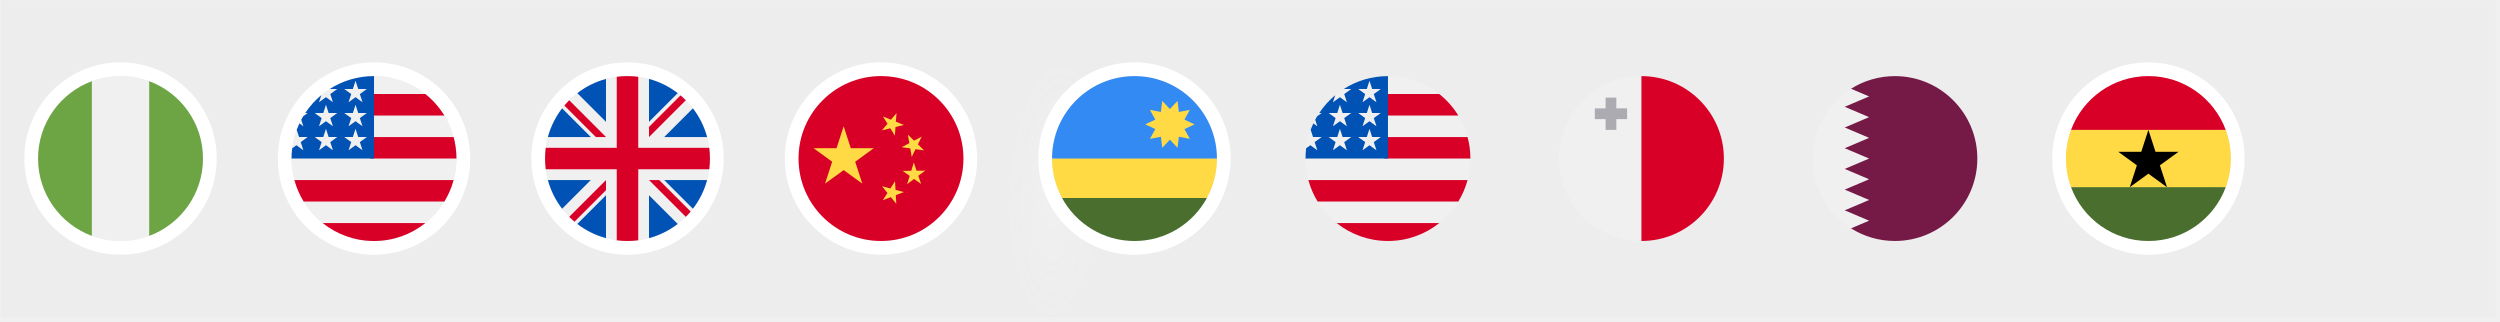
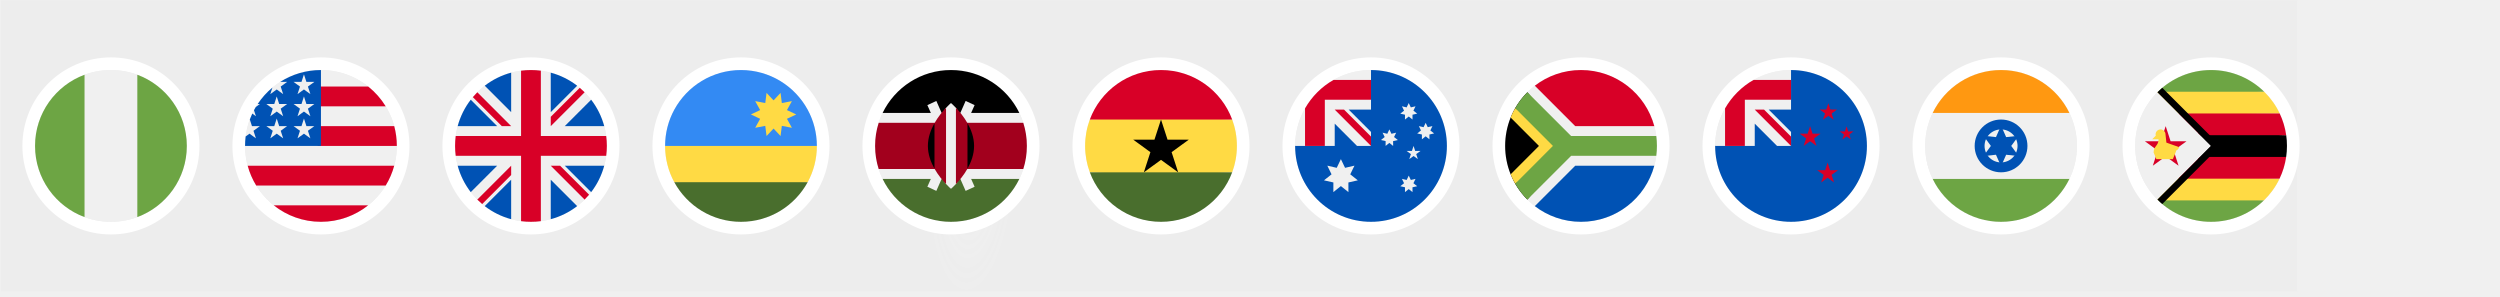
- <svg xmlns="http://www.w3.org/2000/svg" width="474" height="61" viewBox="0 0 474 61" fill="none">
+ <svg xmlns="http://www.w3.org/2000/svg" width="515" height="61" viewBox="0 0 515 61" fill="none">
  <rect width="473" height="60" transform="translate(0.220703 0.0605469)" fill="url(#paint0_radial_1522_19052)" fill-opacity="0.07" />
  <rect x="5.918" y="13.126" width="33.868" height="33.868" rx="16.934" stroke="white" stroke-width="2.605" />
  <path d="M22.852 45.691C31.485 45.691 38.483 38.693 38.483 30.06C38.483 21.427 31.485 14.429 22.852 14.429C14.219 14.429 7.221 21.427 7.221 30.06C7.221 38.693 14.219 45.691 22.852 45.691Z" fill="#F0F0F0" />
  <path d="M7.221 30.058C7.221 36.779 11.463 42.509 17.415 44.718V15.399C11.463 17.608 7.221 23.338 7.221 30.058Z" fill="#6DA544" />
  <path d="M38.483 30.058C38.483 23.338 34.242 17.608 28.289 15.399V44.718C34.242 42.509 38.483 36.779 38.483 30.058Z" fill="#6DA544" />
-   <rect x="53.979" y="13.126" width="33.868" height="33.868" rx="16.934" stroke="white" stroke-width="2.605" />
-   <path d="M70.913 45.691C79.546 45.691 86.544 38.693 86.544 30.06C86.544 21.427 79.546 14.429 70.913 14.429C62.28 14.429 55.281 21.427 55.281 30.06C55.281 38.693 62.28 45.691 70.913 45.691Z" fill="#F0F0F0" />
-   <path d="M70.232 30.06H86.543C86.543 28.649 86.355 27.283 86.005 25.982H70.232V30.06Z" fill="#D80027" />
-   <path d="M70.232 21.905H84.249C83.292 20.343 82.069 18.963 80.642 17.827H70.232V21.905Z" fill="#D80027" />
-   <path d="M70.912 45.692C74.591 45.692 77.972 44.42 80.642 42.294H61.182C63.852 44.42 67.233 45.692 70.912 45.692Z" fill="#D80027" />
-   <path d="M57.576 38.215H84.25C85.019 36.962 85.614 35.592 86.006 34.138H55.82C56.212 35.592 56.808 36.962 57.576 38.215V38.215Z" fill="#D80027" />
-   <path d="M62.522 16.87H63.947L62.621 17.832L63.128 19.39L61.803 18.427L60.478 19.39L60.915 18.044C59.748 19.016 58.726 20.155 57.883 21.423H58.34L57.496 22.036C57.365 22.255 57.239 22.478 57.118 22.704L57.521 23.944L56.769 23.398C56.583 23.793 56.412 24.198 56.258 24.611L56.702 25.977H58.34L57.015 26.939L57.521 28.497L56.196 27.534L55.402 28.111C55.323 28.75 55.281 29.4 55.281 30.06H70.913C70.913 21.427 70.913 20.409 70.913 14.429C67.825 14.429 64.946 15.325 62.522 16.87V16.87ZM63.128 28.497L61.803 27.534L60.478 28.497L60.984 26.939L59.659 25.977H61.297L61.803 24.419L62.309 25.977H63.947L62.621 26.939L63.128 28.497ZM62.621 22.386L63.128 23.944L61.803 22.981L60.478 23.944L60.984 22.386L59.659 21.423H61.297L61.803 19.866L62.309 21.423H63.947L62.621 22.386ZM68.734 28.497L67.409 27.534L66.085 28.497L66.591 26.939L65.266 25.977H66.903L67.409 24.419L67.916 25.977H69.553L68.228 26.939L68.734 28.497ZM68.228 22.386L68.734 23.944L67.409 22.981L66.085 23.944L66.591 22.386L65.266 21.423H66.903L67.409 19.866L67.916 21.423H69.553L68.228 22.386ZM68.228 17.832L68.734 19.39L67.409 18.427L66.085 19.39L66.591 17.832L65.266 16.87H66.903L67.409 15.312L67.916 16.87H69.553L68.228 17.832Z" fill="#0052B4" />
-   <rect x="102.041" y="13.126" width="33.868" height="33.868" rx="16.934" stroke="white" stroke-width="2.605" />
-   <path d="M118.975 45.691C127.608 45.691 134.606 38.693 134.606 30.06C134.606 21.427 127.608 14.429 118.975 14.429C110.342 14.429 103.344 21.427 103.344 30.06C103.344 38.693 110.342 45.691 118.975 45.691Z" fill="#F0F0F0" />
-   <path d="M106.574 20.543C105.346 22.14 104.42 23.982 103.881 25.982H112.013L106.574 20.543Z" fill="#0052B4" />
-   <path d="M134.067 25.982C133.528 23.982 132.602 22.14 131.374 20.543L125.936 25.982H134.067Z" fill="#0052B4" />
-   <path d="M103.881 34.138C104.42 36.138 105.346 37.979 106.574 39.577L112.013 34.138H103.881Z" fill="#0052B4" />
-   <path d="M128.49 17.66C126.892 16.432 125.051 15.506 123.051 14.967V23.099L128.49 17.66Z" fill="#0052B4" />
-   <path d="M109.457 42.459C111.055 43.687 112.896 44.613 114.896 45.152V37.02L109.457 42.459Z" fill="#0052B4" />
-   <path d="M114.896 14.967C112.896 15.506 111.054 16.432 109.457 17.66L114.896 23.099V14.967Z" fill="#0052B4" />
-   <path d="M123.051 45.152C125.051 44.613 126.892 43.687 128.49 42.459L123.051 37.02V45.152Z" fill="#0052B4" />
-   <path d="M125.936 34.138L131.374 39.577C132.602 37.979 133.528 36.138 134.067 34.138H125.936Z" fill="#0052B4" />
-   <path d="M134.474 28.021H121.014H121.014V14.561C120.347 14.474 119.666 14.429 118.975 14.429C118.284 14.429 117.604 14.474 116.936 14.561V28.021V28.021H103.476C103.389 28.689 103.344 29.369 103.344 30.06C103.344 30.751 103.389 31.432 103.476 32.099H116.936H116.936V45.559C117.604 45.646 118.284 45.691 118.975 45.691C119.666 45.691 120.347 45.646 121.014 45.559V32.099V32.099H134.474C134.561 31.432 134.606 30.751 134.606 30.06C134.606 29.369 134.561 28.689 134.474 28.021Z" fill="#D80027" />
-   <path d="M123.053 34.138L130.028 41.113C130.349 40.792 130.655 40.457 130.947 40.109L124.975 34.138H123.053V34.138Z" fill="#D80027" />
-   <path d="M114.897 34.138H114.897L107.922 41.113C108.243 41.434 108.578 41.74 108.925 42.032L114.897 36.06V34.138Z" fill="#D80027" />
-   <path d="M114.898 25.982V25.982L107.923 19.007C107.602 19.328 107.296 19.663 107.004 20.01L112.976 25.982H114.898V25.982Z" fill="#D80027" />
-   <path d="M123.053 25.982L130.028 19.007C129.707 18.686 129.372 18.38 129.025 18.088L123.053 24.06V25.982Z" fill="#D80027" />
-   <rect x="150.102" y="13.126" width="33.868" height="33.868" rx="16.934" stroke="white" stroke-width="2.605" />
-   <path d="M167.036 45.691C175.669 45.691 182.667 38.693 182.667 30.06C182.667 21.427 175.669 14.429 167.036 14.429C158.403 14.429 151.404 21.427 151.404 30.06C151.404 38.693 158.403 45.691 167.036 45.691Z" fill="#D80027" />
-   <path d="M159.959 23.941L161.309 28.093H165.675L162.145 30.664L163.495 34.816L159.959 32.252L156.424 34.816L157.78 30.664L154.244 28.093H158.61L159.959 23.941Z" fill="#FFDA44" />
-   <path d="M169.935 38.639L168.904 37.369L167.377 37.961L168.262 36.587L167.23 35.311L168.812 35.732L169.703 34.358L169.789 35.995L171.376 36.416L169.844 37.002L169.935 38.639Z" fill="#FFDA44" />
-   <path d="M171.987 34.914L172.476 33.351L171.139 32.405L172.775 32.38L173.257 30.817L173.789 32.368L175.425 32.35L174.112 33.327L174.637 34.878L173.3 33.931L171.987 34.914Z" fill="#FFDA44" />
-   <path d="M174.753 25.902L174.032 27.374L175.205 28.515L173.587 28.283L172.866 29.749L172.585 28.137L170.961 27.905L172.414 27.142L172.133 25.523L173.306 26.665L174.753 25.902Z" fill="#FFDA44" />
-   <path d="M169.979 21.444L169.857 23.075L171.377 23.691L169.784 24.082L169.668 25.718L168.807 24.326L167.213 24.717L168.269 23.465L167.402 22.079L168.923 22.696L169.979 21.444Z" fill="#FFDA44" />
-   <rect x="198.164" y="13.126" width="33.868" height="33.868" rx="16.934" stroke="white" stroke-width="2.605" />
-   <path d="M199.467 30.059C199.467 32.767 200.156 35.315 201.367 37.535L215.098 38.895L228.829 37.535C230.041 35.315 230.73 32.767 230.73 30.059L215.098 28.7L199.467 30.059Z" fill="#FFDA44" />
-   <path d="M228.829 22.584C226.178 17.725 221.023 14.429 215.098 14.429C209.173 14.429 204.019 17.725 201.367 22.584C200.156 24.805 199.467 27.352 199.467 30.06H230.73C230.73 27.352 230.041 24.805 228.829 22.584Z" fill="#338AF3" />
-   <path d="M215.098 45.692C221.023 45.692 226.178 42.395 228.829 37.536H201.367C204.018 42.395 209.173 45.692 215.098 45.692Z" fill="#496E2D" />
-   <path d="M217.137 23.577L219.046 24.475L218.029 26.324L220.102 25.927L220.365 28.022L221.809 26.481L223.253 28.022L223.515 25.927L225.588 26.324L224.572 24.475L226.481 23.577L224.572 22.679L225.588 20.83L223.515 21.227L223.253 19.133L221.809 20.673L220.365 19.133L220.102 21.227L218.029 20.83L219.046 22.679L217.137 23.577Z" fill="#FFDA44" />
-   <g clip-path="url(#clip0_1522_19052)">
-     <path d="M263.157 45.691C271.79 45.691 278.787 38.693 278.787 30.061C278.787 21.428 271.79 14.431 263.157 14.431C254.525 14.431 247.527 21.428 247.527 30.061C247.527 38.693 254.525 45.691 263.157 45.691Z" fill="#F0F0F0" />
-     <path d="M262.479 30.06H278.788C278.788 28.649 278.6 27.282 278.25 25.982H262.479V30.06Z" fill="#D80027" />
-     <path d="M262.479 21.905H276.494C275.537 20.344 274.314 18.964 272.887 17.828H262.479V21.905Z" fill="#D80027" />
-     <path d="M263.157 45.691C266.836 45.691 270.217 44.419 272.887 42.293H253.428C256.098 44.419 259.479 45.691 263.157 45.691Z" fill="#D80027" />
-     <path d="M249.822 38.215H276.494C277.262 36.962 277.858 35.592 278.25 34.138H248.066C248.458 35.592 249.054 36.962 249.822 38.215Z" fill="#D80027" />
-     <path d="M254.767 16.872H256.192L254.867 17.834L255.373 19.392L254.048 18.429L252.723 19.392L253.16 18.046C251.994 19.018 250.972 20.156 250.129 21.425H250.585L249.742 22.037C249.611 22.256 249.485 22.479 249.364 22.705L249.767 23.945L249.015 23.399C248.828 23.794 248.658 24.199 248.504 24.612L248.948 25.978H250.585L249.261 26.94L249.767 28.498L248.442 27.535L247.648 28.112C247.569 28.75 247.527 29.401 247.527 30.061H263.157C263.157 21.428 263.157 20.411 263.157 14.431C260.07 14.431 257.191 15.326 254.767 16.872ZM255.373 28.498L254.048 27.535L252.723 28.498L253.229 26.94L251.905 25.978H253.542L254.048 24.42L254.554 25.978H256.192L254.867 26.94L255.373 28.498ZM254.867 22.387L255.373 23.945L254.048 22.982L252.723 23.945L253.229 22.387L251.905 21.425H253.542L254.048 19.867L254.554 21.425H256.192L254.867 22.387ZM260.979 28.498L259.655 27.535L258.33 28.498L258.836 26.94L257.511 25.978H259.149L259.655 24.42L260.161 25.978H261.798L260.473 26.94L260.979 28.498ZM260.473 22.387L260.979 23.945L259.655 22.982L258.33 23.945L258.836 22.387L257.511 21.425H259.149L259.655 19.867L260.161 21.425H261.798L260.473 22.387ZM260.473 17.834L260.979 19.392L259.655 18.429L258.33 19.392L258.836 17.834L257.511 16.872H259.149L259.655 15.314L260.161 16.872H261.798L260.473 17.834Z" fill="#0052B4" />
-   </g>
-   <g clip-path="url(#clip1_1522_19052)">
-     <path d="M311.216 45.691C319.848 45.691 326.846 38.693 326.846 30.061C326.846 21.428 319.848 14.431 311.216 14.431C302.584 14.431 295.586 21.428 295.586 30.061C295.586 38.693 302.584 45.691 311.216 45.691Z" fill="#F0F0F0" />
-     <path d="M311.217 14.431C319.849 14.431 326.847 21.428 326.847 30.061C326.847 38.693 319.849 45.691 311.217 45.691" fill="#D80027" />
-     <path d="M306.458 20.547V18.508H304.42V20.547H302.381V22.585H304.42V24.624H306.458V22.585H308.497V20.547H306.458Z" fill="#ACABB1" />
-   </g>
-   <g clip-path="url(#clip2_1522_19052)">
-     <path d="M359.275 45.691C367.907 45.691 374.905 38.693 374.905 30.061C374.905 21.428 367.907 14.431 359.275 14.431C350.642 14.431 343.645 21.428 343.645 30.061C343.645 38.693 350.642 45.691 359.275 45.691Z" fill="#F0F0F0" />
-     <path d="M374.904 30.061C374.904 21.428 367.906 14.431 359.274 14.431C356.216 14.431 353.364 15.309 350.955 16.827L354.381 18.283L349.76 20.246L354.381 22.209L349.76 24.173L354.381 26.136L349.76 28.099L354.381 30.062L349.76 32.025L354.381 33.988L349.76 35.951L354.381 37.914L349.76 39.878L354.381 41.841L350.956 43.295C353.365 44.812 356.217 45.691 359.274 45.691C367.906 45.691 374.904 38.693 374.904 30.061Z" fill="#751A46" />
-   </g>
-   <rect x="390.401" y="13.126" width="33.868" height="33.868" rx="16.934" stroke="white" stroke-width="2.605" />
-   <path d="M391.703 30.061C391.703 31.973 392.047 33.805 392.675 35.498L407.334 36.178L421.994 35.498C422.622 33.805 422.966 31.973 422.966 30.061C422.966 28.149 422.622 26.317 421.994 24.624L407.334 23.944L392.675 24.624C392.047 26.317 391.703 28.149 391.703 30.061V30.061Z" fill="#FFDA44" />
-   <path d="M407.335 14.429C400.614 14.429 394.884 18.671 392.676 24.623H421.994C419.785 18.671 414.056 14.429 407.335 14.429Z" fill="#D80027" />
-   <path d="M421.994 35.497H392.676C394.884 41.449 400.614 45.691 407.335 45.691C414.056 45.691 419.785 41.449 421.994 35.497Z" fill="#496E2D" />
-   <path d="M407.334 24.623L408.683 28.776H413.051L409.518 31.343L410.867 35.497L407.334 32.93L403.801 35.497L405.15 31.343L401.617 28.776H405.984L407.334 24.623Z" fill="black" />
+   <rect x="49.182" y="13.126" width="33.868" height="33.868" rx="16.934" stroke="white" stroke-width="2.605" />
+   <path d="M66.116 45.691C74.749 45.691 81.747 38.693 81.747 30.06C81.747 21.427 74.749 14.429 66.116 14.429C57.483 14.429 50.484 21.427 50.484 30.06C50.484 38.693 57.483 45.691 66.116 45.691Z" fill="#F0F0F0" />
+   <path d="M65.436 30.059H81.746C81.746 28.648 81.558 27.282 81.208 25.981H65.436V30.059Z" fill="#D80027" />
+   <path d="M65.436 21.904H79.452C78.495 20.343 77.272 18.962 75.845 17.826H65.436V21.904Z" fill="#D80027" />
+   <path d="M66.113 45.691C69.792 45.691 73.173 44.42 75.843 42.293H56.383C59.053 44.42 62.434 45.691 66.113 45.691Z" fill="#D80027" />
+   <path d="M52.777 38.215H79.451C80.22 36.962 80.815 35.592 81.207 34.138H51.022C51.413 35.592 52.009 36.962 52.777 38.215Z" fill="#D80027" />
+   <path d="M57.725 16.87H59.15L57.825 17.832L58.331 19.39L57.006 18.427L55.681 19.39L56.118 18.044C54.951 19.016 53.929 20.155 53.086 21.423H53.543L52.699 22.036C52.568 22.255 52.442 22.478 52.321 22.704L52.724 23.944L51.972 23.398C51.786 23.793 51.615 24.198 51.461 24.611L51.905 25.977H53.543L52.218 26.939L52.724 28.497L51.399 27.534L50.605 28.111C50.526 28.75 50.484 29.4 50.484 30.06H66.116C66.116 21.427 66.116 20.409 66.116 14.429C63.028 14.429 60.149 15.325 57.725 16.87ZM58.331 28.497L57.006 27.534L55.681 28.497L56.187 26.939L54.862 25.977H56.5L57.006 24.419L57.512 25.977H59.15L57.825 26.939L58.331 28.497ZM57.825 22.386L58.331 23.944L57.006 22.981L55.681 23.944L56.187 22.386L54.862 21.423H56.5L57.006 19.866L57.512 21.423H59.15L57.825 22.386ZM63.938 28.497L62.613 27.534L61.288 28.497L61.794 26.939L60.469 25.977H62.107L62.613 24.419L63.119 25.977H64.757L63.431 26.939L63.938 28.497ZM63.431 22.386L63.938 23.944L62.613 22.981L61.288 23.944L61.794 22.386L60.469 21.423H62.107L62.613 19.866L63.119 21.423H64.757L63.431 22.386ZM63.431 17.832L63.938 19.39L62.613 18.427L61.288 19.39L61.794 17.832L60.469 16.87H62.107L62.613 15.312L63.119 16.87H64.757L63.431 17.832Z" fill="#0052B4" />
+   <rect x="92.444" y="13.126" width="33.868" height="33.868" rx="16.934" stroke="white" stroke-width="2.605" />
+   <path d="M109.377 45.691C118.01 45.691 125.009 38.693 125.009 30.06C125.009 21.427 118.01 14.429 109.377 14.429C100.744 14.429 93.746 21.427 93.746 30.06C93.746 38.693 100.744 45.691 109.377 45.691Z" fill="#F0F0F0" />
+   <path d="M96.976 20.543C95.748 22.14 94.822 23.982 94.283 25.982H102.415L96.976 20.543Z" fill="#0052B4" />
+   <path d="M124.47 25.982C123.931 23.982 123.005 22.14 121.777 20.543L116.338 25.982H124.47Z" fill="#0052B4" />
+   <path d="M94.283 34.138C94.822 36.138 95.748 37.979 96.976 39.577L102.415 34.138H94.283Z" fill="#0052B4" />
+   <path d="M118.892 17.66C117.295 16.432 115.453 15.506 113.453 14.967V23.099L118.892 17.66Z" fill="#0052B4" />
+   <path d="M99.859 42.459C101.457 43.687 103.298 44.613 105.298 45.152V37.02L99.859 42.459Z" fill="#0052B4" />
+   <path d="M105.298 14.967C103.298 15.506 101.457 16.432 99.859 17.66L105.298 23.099V14.967Z" fill="#0052B4" />
+   <path d="M113.453 45.152C115.453 44.613 117.295 43.687 118.892 42.459L113.453 37.02V45.152Z" fill="#0052B4" />
+   <path d="M116.338 34.138L121.777 39.577C123.005 37.979 123.931 36.138 124.47 34.138H116.338Z" fill="#0052B4" />
+   <path d="M124.877 28.021H111.416H111.416V14.561C110.749 14.474 110.068 14.429 109.377 14.429C108.686 14.429 108.006 14.474 107.339 14.561V28.021V28.021H93.878C93.791 28.689 93.746 29.369 93.746 30.06C93.746 30.751 93.791 31.432 93.878 32.099H107.338H107.339V45.559C108.006 45.646 108.686 45.691 109.377 45.691C110.068 45.691 110.749 45.646 111.416 45.559V32.099V32.099H124.877C124.963 31.432 125.009 30.751 125.009 30.06C125.009 29.369 124.963 28.689 124.877 28.021Z" fill="#D80027" />
+   <path d="M113.455 34.138L120.43 41.113C120.751 40.792 121.057 40.457 121.349 40.109L115.377 34.138H113.455V34.138Z" fill="#D80027" />
+   <path d="M105.3 34.138H105.299L98.324 41.113C98.645 41.434 98.98 41.74 99.328 42.032L105.3 36.06V34.138Z" fill="#D80027" />
+   <path d="M105.3 25.982V25.982L98.325 19.007C98.004 19.328 97.698 19.663 97.406 20.01L103.378 25.982H105.3V25.982Z" fill="#D80027" />
+   <path d="M113.455 25.982L120.43 19.007C120.11 18.686 119.774 18.38 119.427 18.088L113.455 24.06V25.982Z" fill="#D80027" />
+   <rect x="135.707" y="13.126" width="33.868" height="33.868" rx="16.934" stroke="white" stroke-width="2.605" />
+   <path d="M137.01 30.059C137.01 32.767 137.699 35.315 138.91 37.535L152.641 38.895L166.372 37.535C167.584 35.315 168.273 32.767 168.273 30.059L152.641 28.7L137.01 30.059Z" fill="#FFDA44" />
+   <path d="M166.372 22.584C163.721 17.725 158.566 14.429 152.641 14.429C146.716 14.429 141.562 17.725 138.91 22.584C137.699 24.805 137.01 27.352 137.01 30.06H168.273C168.273 27.352 167.584 24.805 166.372 22.584Z" fill="#338AF3" />
+   <path d="M152.641 45.692C158.566 45.692 163.72 42.395 166.372 37.536H138.91C141.561 42.395 146.716 45.692 152.641 45.692Z" fill="#496E2D" />
+   <path d="M154.68 23.577L156.589 24.475L155.572 26.324L157.645 25.927L157.908 28.022L159.352 26.481L160.796 28.022L161.058 25.927L163.131 26.324L162.115 24.475L164.024 23.577L162.115 22.679L163.131 20.83L161.058 21.227L160.796 19.133L159.352 20.673L157.908 19.133L157.645 21.227L155.572 20.83L156.589 22.679L154.68 23.577Z" fill="#FFDA44" />
+   <rect x="178.969" y="13.126" width="33.868" height="33.868" rx="16.934" stroke="white" stroke-width="2.605" />
+   <path d="M195.903 45.691C204.536 45.691 211.534 38.693 211.534 30.06C211.534 21.427 204.536 14.429 195.903 14.429C187.27 14.429 180.271 21.427 180.271 30.06C180.271 38.693 187.27 45.691 195.903 45.691Z" fill="#F0F0F0" />
+   <path d="M195.903 14.429C189.705 14.429 184.351 18.035 181.822 23.264H209.983C207.455 18.035 202.1 14.429 195.903 14.429Z" fill="black" />
+   <path d="M195.903 45.692C189.705 45.692 184.351 42.085 181.822 36.856H209.983C207.455 42.085 202.1 45.692 195.903 45.692Z" fill="#496E2D" />
+   <path d="M210.796 25.303H181.01C180.531 26.803 180.271 28.401 180.271 30.06C180.271 31.719 180.531 33.317 181.01 34.818H210.796C211.275 33.317 211.534 31.719 211.534 30.06C211.534 28.401 211.275 26.803 210.796 25.303Z" fill="#A2001D" />
+   <path d="M200.77 21.652L198.919 20.798L195.903 27.628L192.886 20.798L191.035 21.652L194.78 30.06L191.035 38.468L192.886 39.322L195.903 32.493L198.919 39.322L200.77 38.468L197.025 30.06L200.77 21.652Z" fill="#F0F0F0" />
+   <path d="M197.159 22.458C196.443 21.675 195.902 21.226 195.902 21.226C195.902 21.226 195.361 21.675 194.645 22.458V37.663C195.361 38.446 195.902 38.896 195.902 38.896C195.902 38.896 196.443 38.446 197.159 37.663V22.458Z" fill="#F0F0F0" />
+   <path d="M192.504 25.374V34.747C193.261 36.089 194.188 37.189 194.883 37.918V22.203C194.188 22.932 193.261 24.032 192.504 25.374Z" fill="#A2001D" />
+   <path d="M199.301 25.374C198.543 24.032 197.616 22.932 196.922 22.203V37.918C197.616 37.189 198.543 36.089 199.301 34.747V25.374Z" fill="#A2001D" />
+   <path d="M199.301 25.373V34.746C200.067 33.388 200.66 31.782 200.66 30.06C200.66 28.338 200.067 26.732 199.301 25.373Z" fill="black" />
+   <path d="M192.504 25.373V34.746C191.737 33.388 191.145 31.782 191.145 30.06C191.145 28.338 191.737 26.732 192.504 25.373Z" fill="black" />
+   <rect x="222.233" y="13.126" width="33.868" height="33.868" rx="16.934" stroke="white" stroke-width="2.605" />
+   <path d="M223.535 30.06C223.535 31.972 223.879 33.804 224.507 35.497L239.167 36.177L253.826 35.497C254.454 33.804 254.798 31.972 254.798 30.06C254.798 28.148 254.454 26.316 253.826 24.623L239.167 23.943L224.507 24.623C223.879 26.316 223.535 28.148 223.535 30.06V30.06Z" fill="#FFDA44" />
+   <path d="M239.167 14.429C232.446 14.429 226.716 18.671 224.508 24.623H253.826C251.617 18.671 245.888 14.429 239.167 14.429Z" fill="#D80027" />
+   <path d="M253.826 35.497H224.508C226.716 41.449 232.446 45.691 239.167 45.691C245.888 45.691 251.617 41.449 253.826 35.497Z" fill="#496E2D" />
+   <path d="M239.166 24.623L240.515 28.776H244.883L241.35 31.343L242.699 35.497L239.166 32.93L235.633 35.497L236.982 31.343L233.449 28.776H237.816L239.166 24.623Z" fill="black" />
+   <rect x="265.494" y="13.126" width="33.868" height="33.868" rx="16.934" stroke="white" stroke-width="2.605" />
+   <path d="M298.06 30.06C298.06 38.693 291.061 45.691 282.428 45.691C273.795 45.691 266.797 38.693 266.797 30.06C266.797 30.064 282.428 14.431 282.428 14.429C291.061 14.429 298.06 21.427 298.06 30.06Z" fill="#0052B4" />
+   <path d="M282.387 30.06H282.429C282.429 30.046 282.429 30.033 282.429 30.019C282.415 30.032 282.401 30.047 282.387 30.06Z" fill="#F0F0F0" />
+   <path d="M282.428 22.584C282.428 19.834 282.428 18.031 282.428 14.429H282.426C273.794 14.43 266.797 21.428 266.797 30.06H274.952V25.468L279.545 30.06H282.386C282.4 30.046 282.414 30.032 282.428 30.018C282.428 28.965 282.428 28.025 282.428 27.177L277.836 22.584H282.428Z" fill="#F0F0F0" />
+   <path d="M274.705 16.468C272.26 17.86 270.228 19.892 268.836 22.337V30.06H272.914V20.546V20.546H282.428C282.428 19.259 282.428 18.034 282.428 16.468H274.705Z" fill="#D80027" />
+   <path d="M282.429 28.137L276.875 22.584H274.953C274.953 22.584 274.953 22.584 274.953 22.584L282.429 30.06H282.429C282.429 30.06 282.429 28.735 282.429 28.137Z" fill="#D80027" />
+   <path d="M276.224 32.778L277.082 34.572L279.019 34.124L278.151 35.914L279.709 37.149L277.77 37.586L277.775 39.575L276.224 38.331L274.673 39.575L274.678 37.586L272.738 37.149L274.296 35.914L273.429 34.124L275.366 34.572L276.224 32.778Z" fill="#F0F0F0" />
+   <path d="M290.2 36.176L290.629 37.073L291.597 36.849L291.164 37.743L291.943 38.361L290.973 38.58L290.975 39.574L290.2 38.952L289.424 39.574L289.427 38.58L288.457 38.361L289.236 37.743L288.802 36.849L289.771 37.073L290.2 36.176Z" fill="#F0F0F0" />
+   <path d="M286.21 26.661L286.638 27.558L287.607 27.334L287.173 28.229L287.952 28.846L286.982 29.065L286.985 30.059L286.21 29.437L285.434 30.059L285.437 29.065L284.467 28.846L285.246 28.229L284.812 27.334L285.781 27.558L286.21 26.661Z" fill="#F0F0F0" />
+   <path d="M290.2 21.225L290.629 22.122L291.597 21.898L291.164 22.792L291.942 23.41L290.973 23.629L290.975 24.623L290.2 24.001L289.424 24.623L289.427 23.629L288.457 23.41L289.236 22.792L288.802 21.898L289.771 22.122L290.2 21.225Z" fill="#F0F0F0" />
+   <path d="M293.686 25.303L294.115 26.2L295.084 25.976L294.65 26.87L295.429 27.488L294.459 27.707L294.462 28.701L293.686 28.079L292.911 28.701L292.913 27.707L291.943 27.488L292.722 26.87L292.289 25.976L293.257 26.2L293.686 25.303Z" fill="#F0F0F0" />
+   <path d="M291.193 30.061L291.53 31.099H292.622L291.739 31.741L292.076 32.779L291.193 32.137L290.31 32.779L290.647 31.741L289.764 31.099H290.855L291.193 30.061Z" fill="#F0F0F0" />
+   <rect x="308.758" y="13.126" width="33.868" height="33.868" rx="16.934" stroke="white" stroke-width="2.605" />
+   <path d="M325.692 45.691C334.325 45.691 341.323 38.693 341.323 30.06C341.323 21.427 334.325 14.429 325.692 14.429C317.059 14.429 310.061 21.427 310.061 30.06C310.061 38.693 317.059 45.691 325.692 45.691Z" fill="#F0F0F0" />
+   <path d="M314.639 41.113C308.534 35.008 308.534 25.111 314.639 19.007C314.638 19.008 323.653 30.06 323.653 30.06L314.639 41.113Z" fill="black" />
+   <path d="M323.653 30.061L312.134 22.276C311.777 22.897 311.462 23.545 311.191 24.216L317.023 30.061L311.192 35.906C311.462 36.576 311.777 37.224 312.134 37.844L323.653 30.061Z" fill="#FFDA44" />
+   <path d="M341.191 28.021H323.652L314.638 19.007C313.667 19.978 312.823 21.077 312.133 22.275L319.903 30.06L312.133 37.843C312.823 39.042 313.667 40.141 314.638 41.112L323.652 32.099H341.191C341.278 31.431 341.323 30.751 341.323 30.06C341.323 29.369 341.278 28.688 341.191 28.021Z" fill="#6DA544" />
+   <path d="M316.174 42.46C318.81 44.486 322.109 45.691 325.691 45.691C332.913 45.691 338.99 40.793 340.784 34.138H324.496L316.174 42.46Z" fill="#0052B4" />
+   <path d="M340.784 25.982C338.99 19.327 332.913 14.429 325.691 14.429C322.109 14.429 318.81 15.634 316.174 17.66L324.496 25.982H340.784Z" fill="#D80027" />
+   <rect x="352.02" y="13.126" width="33.868" height="33.868" rx="16.934" stroke="white" stroke-width="2.605" />
+   <path d="M384.585 30.06C384.585 38.693 377.587 45.691 368.954 45.691C360.321 45.691 353.322 38.693 353.322 30.06C353.322 30.064 368.954 14.43 368.954 14.429C377.587 14.429 384.585 21.427 384.585 30.06Z" fill="#0052B4" />
+   <path d="M368.912 30.06H368.954C368.954 30.046 368.954 30.033 368.954 30.019C368.94 30.032 368.926 30.047 368.912 30.06Z" fill="#F0F0F0" />
+   <path d="M368.954 22.584C368.954 19.834 368.954 18.032 368.954 14.429H368.951C360.319 14.43 353.322 21.428 353.322 30.06H361.478V25.468L366.07 30.06H368.912C368.926 30.046 368.94 30.032 368.954 30.018C368.954 28.965 368.954 28.026 368.954 27.177L364.361 22.584H368.954Z" fill="#F0F0F0" />
+   <path d="M361.231 16.468C358.786 17.86 356.753 19.892 355.361 22.337V30.06H359.439V20.546V20.546H368.954C368.954 19.259 368.954 18.034 368.954 16.468H361.231Z" fill="#D80027" />
+   <path d="M368.954 28.138L363.401 22.584C363.401 22.584 361.479 22.584 361.479 22.584V22.584L368.954 30.06H368.954C368.954 30.06 368.954 28.734 368.954 28.138Z" fill="#D80027" />
+   <path d="M380.392 26.027L380.73 27.066H381.821L380.938 27.707L381.275 28.746L380.392 28.104L379.509 28.746L379.846 27.707L378.963 27.066H380.055L380.392 26.027Z" fill="#D80027" />
+   <path d="M376.49 33.503L376.996 35.061H378.633L377.308 36.023L377.815 37.581L376.49 36.618L375.165 37.581L375.671 36.023L374.346 35.061H375.983L376.49 33.503Z" fill="#D80027" />
+   <path d="M376.636 21.27L377.058 22.569H378.423L377.318 23.371L377.74 24.669L376.636 23.866L375.532 24.669L375.954 23.371L374.85 22.569H376.214L376.636 21.27Z" fill="#D80027" />
+   <path d="M372.88 25.982L373.386 27.54H375.024L373.699 28.503L374.205 30.06L372.88 29.098L371.555 30.06L372.061 28.503L370.736 27.54H372.374L372.88 25.982Z" fill="#D80027" />
+   <rect x="395.283" y="13.126" width="33.868" height="33.868" rx="16.934" stroke="white" stroke-width="2.605" />
+   <path d="M412.217 45.691C420.85 45.691 427.849 38.693 427.849 30.06C427.849 21.427 420.85 14.429 412.217 14.429C403.584 14.429 396.586 21.427 396.586 30.06C396.586 38.693 403.584 45.691 412.217 45.691Z" fill="#F0F0F0" />
+   <path d="M412.217 14.429C406.02 14.429 400.665 18.035 398.137 23.264H426.297C423.769 18.035 418.414 14.429 412.217 14.429Z" fill="#FF9811" />
+   <path d="M412.217 45.692C418.414 45.692 423.769 42.085 426.297 36.856H398.137C400.665 42.085 406.02 45.692 412.217 45.692Z" fill="#6DA544" />
+   <path d="M412.216 35.497C415.219 35.497 417.653 33.063 417.653 30.06C417.653 27.057 415.219 24.623 412.216 24.623C409.214 24.623 406.779 27.057 406.779 30.06C406.779 33.063 409.214 35.497 412.216 35.497Z" fill="#0052B4" />
+   <path d="M412.216 33.458C414.093 33.458 415.615 31.937 415.615 30.06C415.615 28.183 414.093 26.662 412.216 26.662C410.34 26.662 408.818 28.183 408.818 30.06C408.818 31.937 410.34 33.458 412.216 33.458Z" fill="#F0F0F0" />
+   <path d="M412.217 25.867L413.266 28.245L415.849 27.964L414.314 30.06L415.849 32.157L413.266 31.876L412.217 34.254L411.169 31.876L408.586 32.157L410.121 30.06L408.586 27.964L411.169 28.245L412.217 25.867Z" fill="#0052B4" />
+   <rect x="438.545" y="13.126" width="33.868" height="33.868" rx="16.934" stroke="white" stroke-width="2.605" />
+   <path d="M455.479 45.691C464.112 45.691 471.11 38.693 471.11 30.06C471.11 21.427 464.112 14.429 455.479 14.429C446.846 14.429 439.848 21.427 439.848 30.06C439.848 38.693 446.846 45.691 455.479 45.691Z" fill="#F0F0F0" />
+   <path d="M469.615 23.381C468.82 21.703 467.737 20.19 466.427 18.905L455.479 17.827L444.531 18.905C444.496 18.939 444.462 18.974 444.428 19.009L448.8 23.381L455.479 23.585L469.615 23.381Z" fill="#FFDA44" />
+   <path d="M444.428 41.112C444.485 41.169 444.543 41.227 444.601 41.284L455.48 42.293L466.358 41.284C467.681 40.001 468.778 38.488 469.583 36.808L449.363 36.177C447.623 37.917 445.616 39.923 444.428 41.112Z" fill="#FFDA44" />
+   <path d="M470.956 27.856L452.762 27.342L455.48 30.06C454.675 30.866 453.473 32.068 452.762 32.779L470.947 32.332C471.055 31.59 471.112 30.832 471.112 30.06C471.112 29.312 471.058 28.577 470.956 27.856Z" fill="black" />
+   <path d="M455.479 14.429C451.216 14.429 447.351 16.137 444.531 18.904H466.427C463.607 16.137 459.743 14.429 455.479 14.429Z" fill="#6DA544" />
+   <path d="M453.275 27.856H470.955C470.731 26.276 470.273 24.771 469.614 23.38H448.799L453.275 27.856Z" fill="#D80027" />
+   <path d="M448.73 36.808H469.582C470.248 35.417 470.714 33.913 470.945 32.332H453.206C451.473 34.065 450.004 35.534 448.73 36.808Z" fill="#D80027" />
+   <path d="M455.478 45.691C459.707 45.691 463.543 44.011 466.356 41.283H444.6C447.414 44.011 451.249 45.691 455.478 45.691Z" fill="#6DA544" />
+   <path d="M445.429 18.088C445.082 18.38 444.747 18.686 444.426 19.007L455.479 30.06L444.426 41.113C444.746 41.434 445.082 41.739 445.429 42.032L457.401 30.06L445.429 18.088Z" fill="black" />
+   <path d="M446.131 25.982L447.143 29.098H450.419L447.769 31.023L448.781 34.138L446.131 32.213L443.481 34.138L444.494 31.023L441.844 29.098H445.119L446.131 25.982Z" fill="#D80027" />
+   <path d="M448.915 30.315L446.278 29.381C446.278 29.381 446.083 27.552 446.071 27.49C445.982 27.019 445.567 26.662 445.07 26.662C444.507 26.662 444.05 27.119 444.05 27.682C444.05 27.775 444.064 27.865 444.087 27.951L443.348 28.695H444.663C444.663 30.06 443.644 30.06 443.644 31.419L444.209 32.779H447.607L448.174 31.419H448.173C448.23 31.289 448.265 31.154 448.279 31.02C448.767 30.823 448.915 30.315 448.915 30.315Z" fill="#FFDA44" />
  <defs>
    <radialGradient id="paint0_radial_1522_19052" cx="0" cy="0" r="1" gradientUnits="userSpaceOnUse" gradientTransform="translate(199.921 36) rotate(-86.9916) scale(24.0331 8.60723)">
      <stop stop-color="white" />
      <stop offset="1" stop-color="#999999" stop-opacity="0.31" />
    </radialGradient>
-     <clipPath id="clip0_1522_19052">
-       <rect width="31.26" height="31.26" fill="white" transform="translate(247.527 14.4307)" />
-     </clipPath>
-     <clipPath id="clip1_1522_19052">
-       <rect width="31.26" height="31.26" fill="white" transform="translate(295.586 14.4307)" />
-     </clipPath>
-     <clipPath id="clip2_1522_19052">
-       <rect width="31.26" height="31.26" fill="white" transform="translate(343.645 14.4307)" />
-     </clipPath>
  </defs>
</svg>
